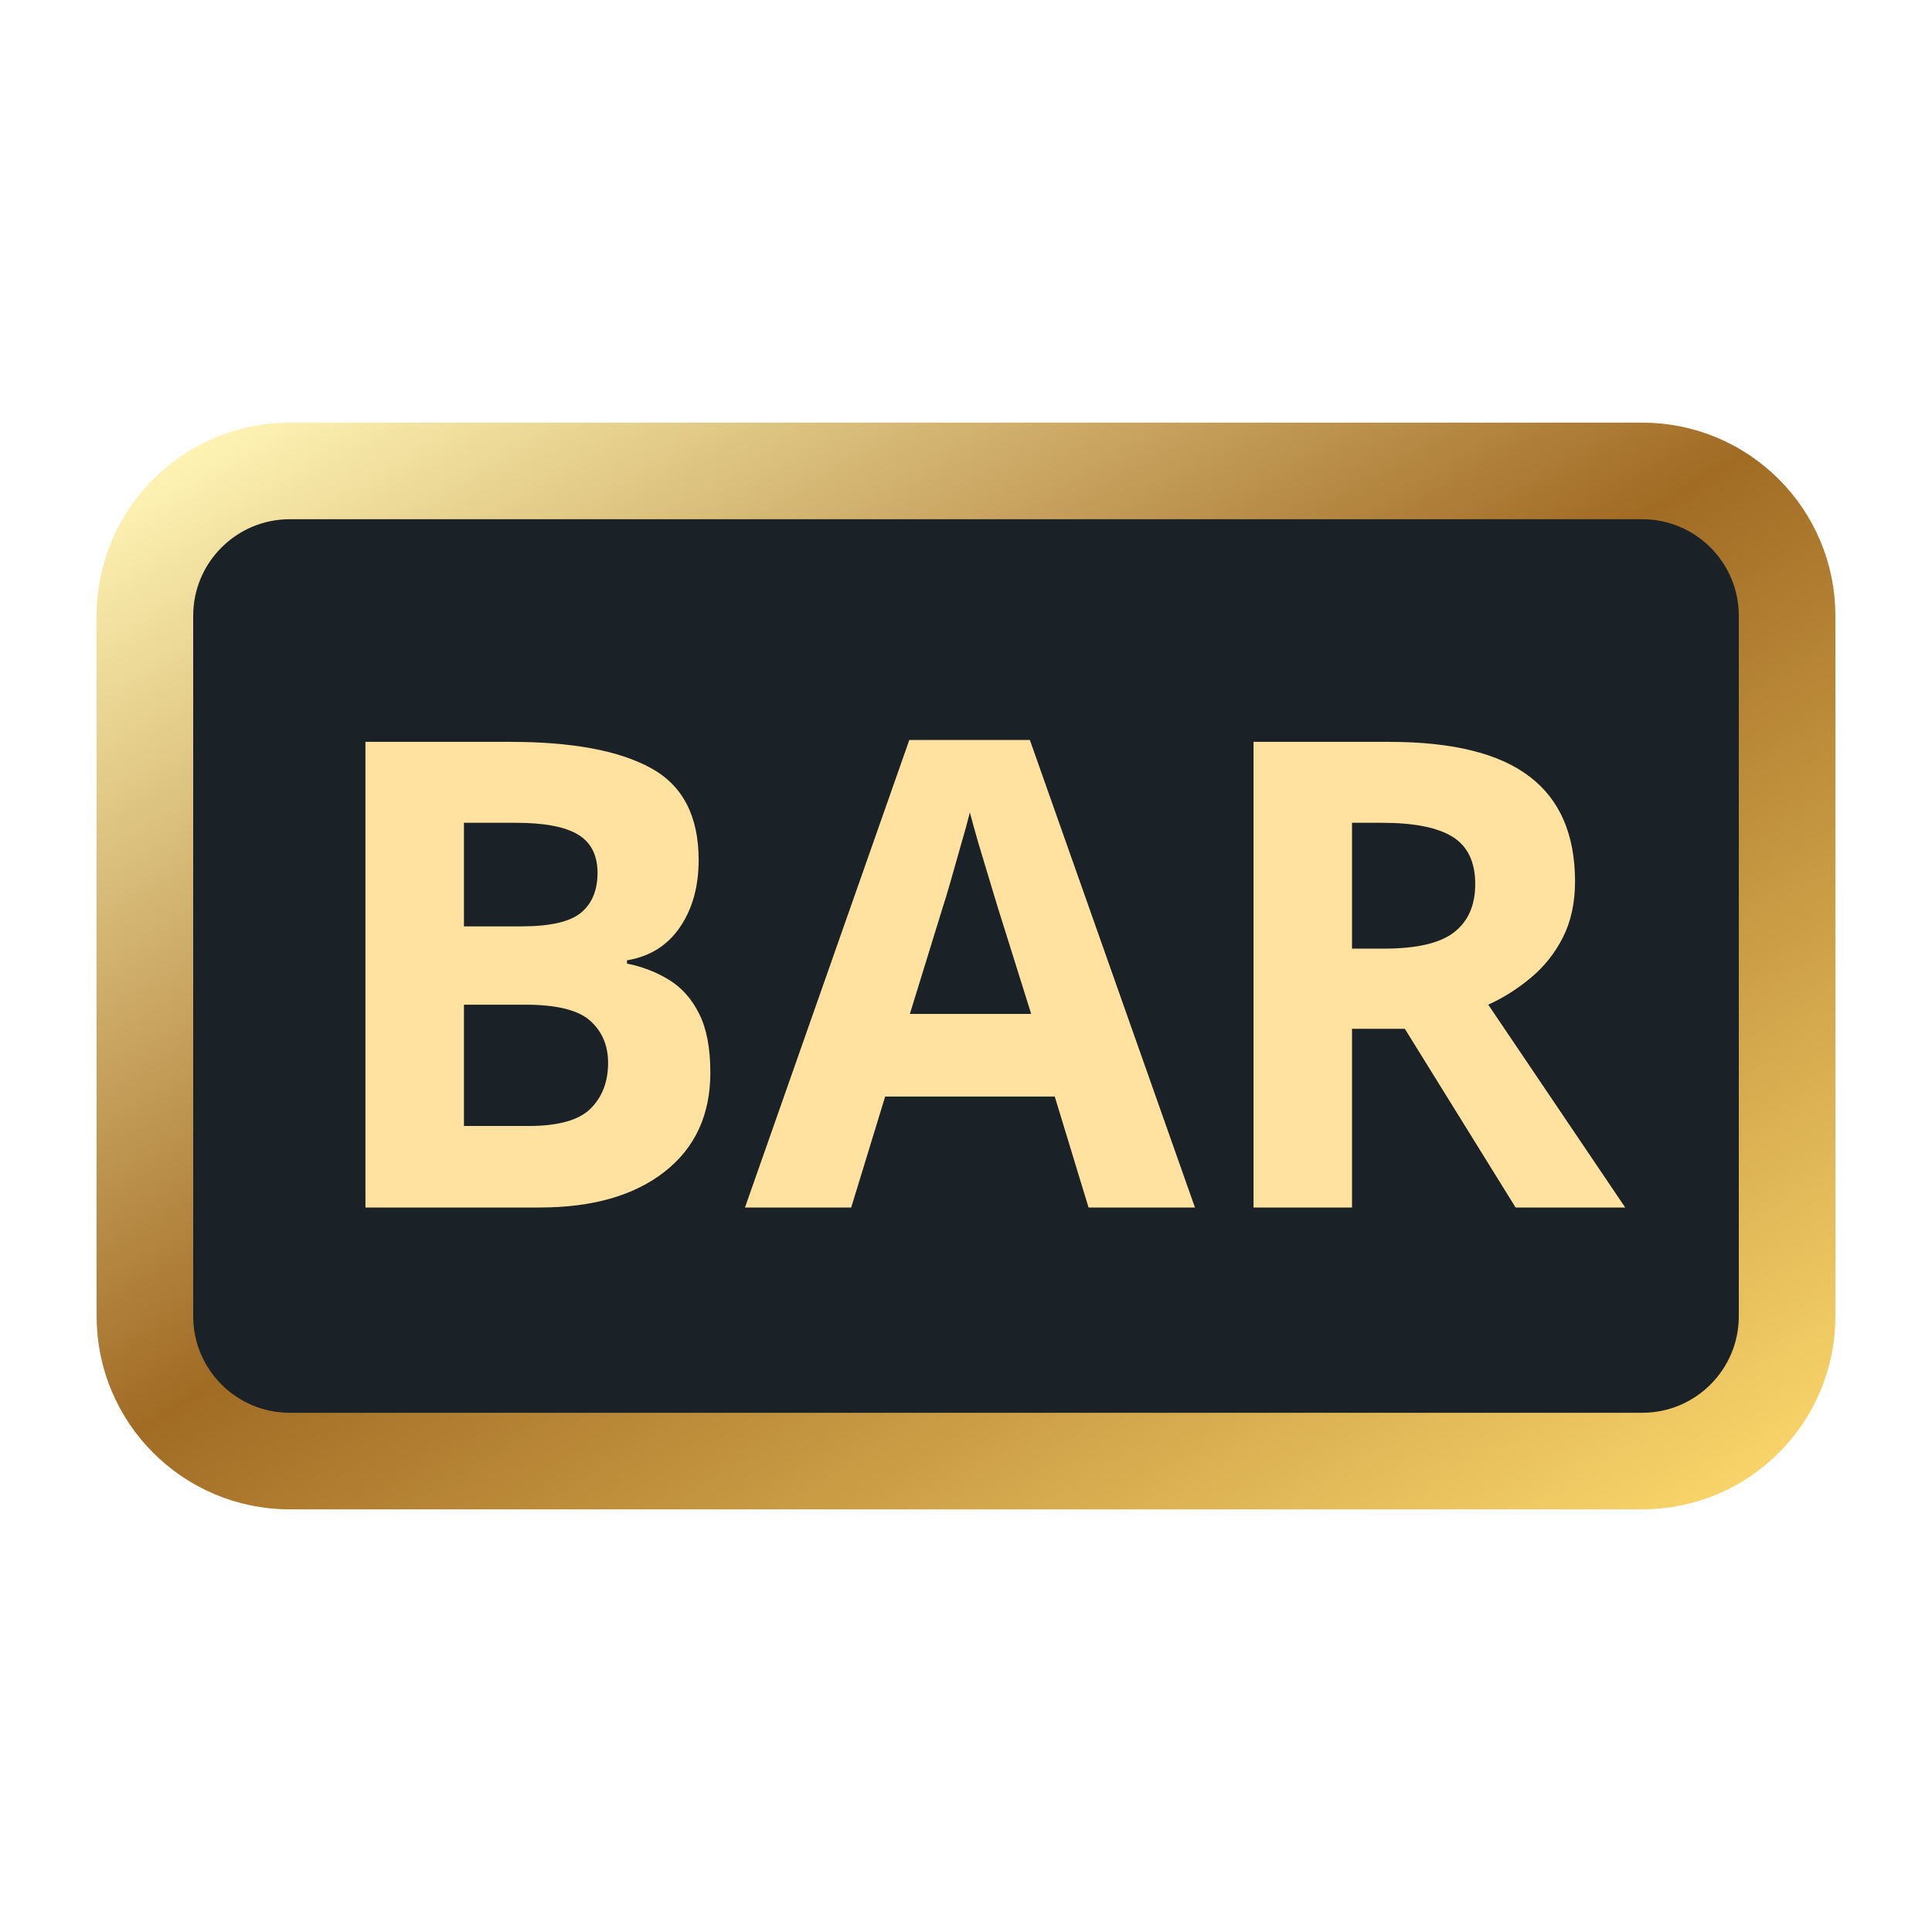
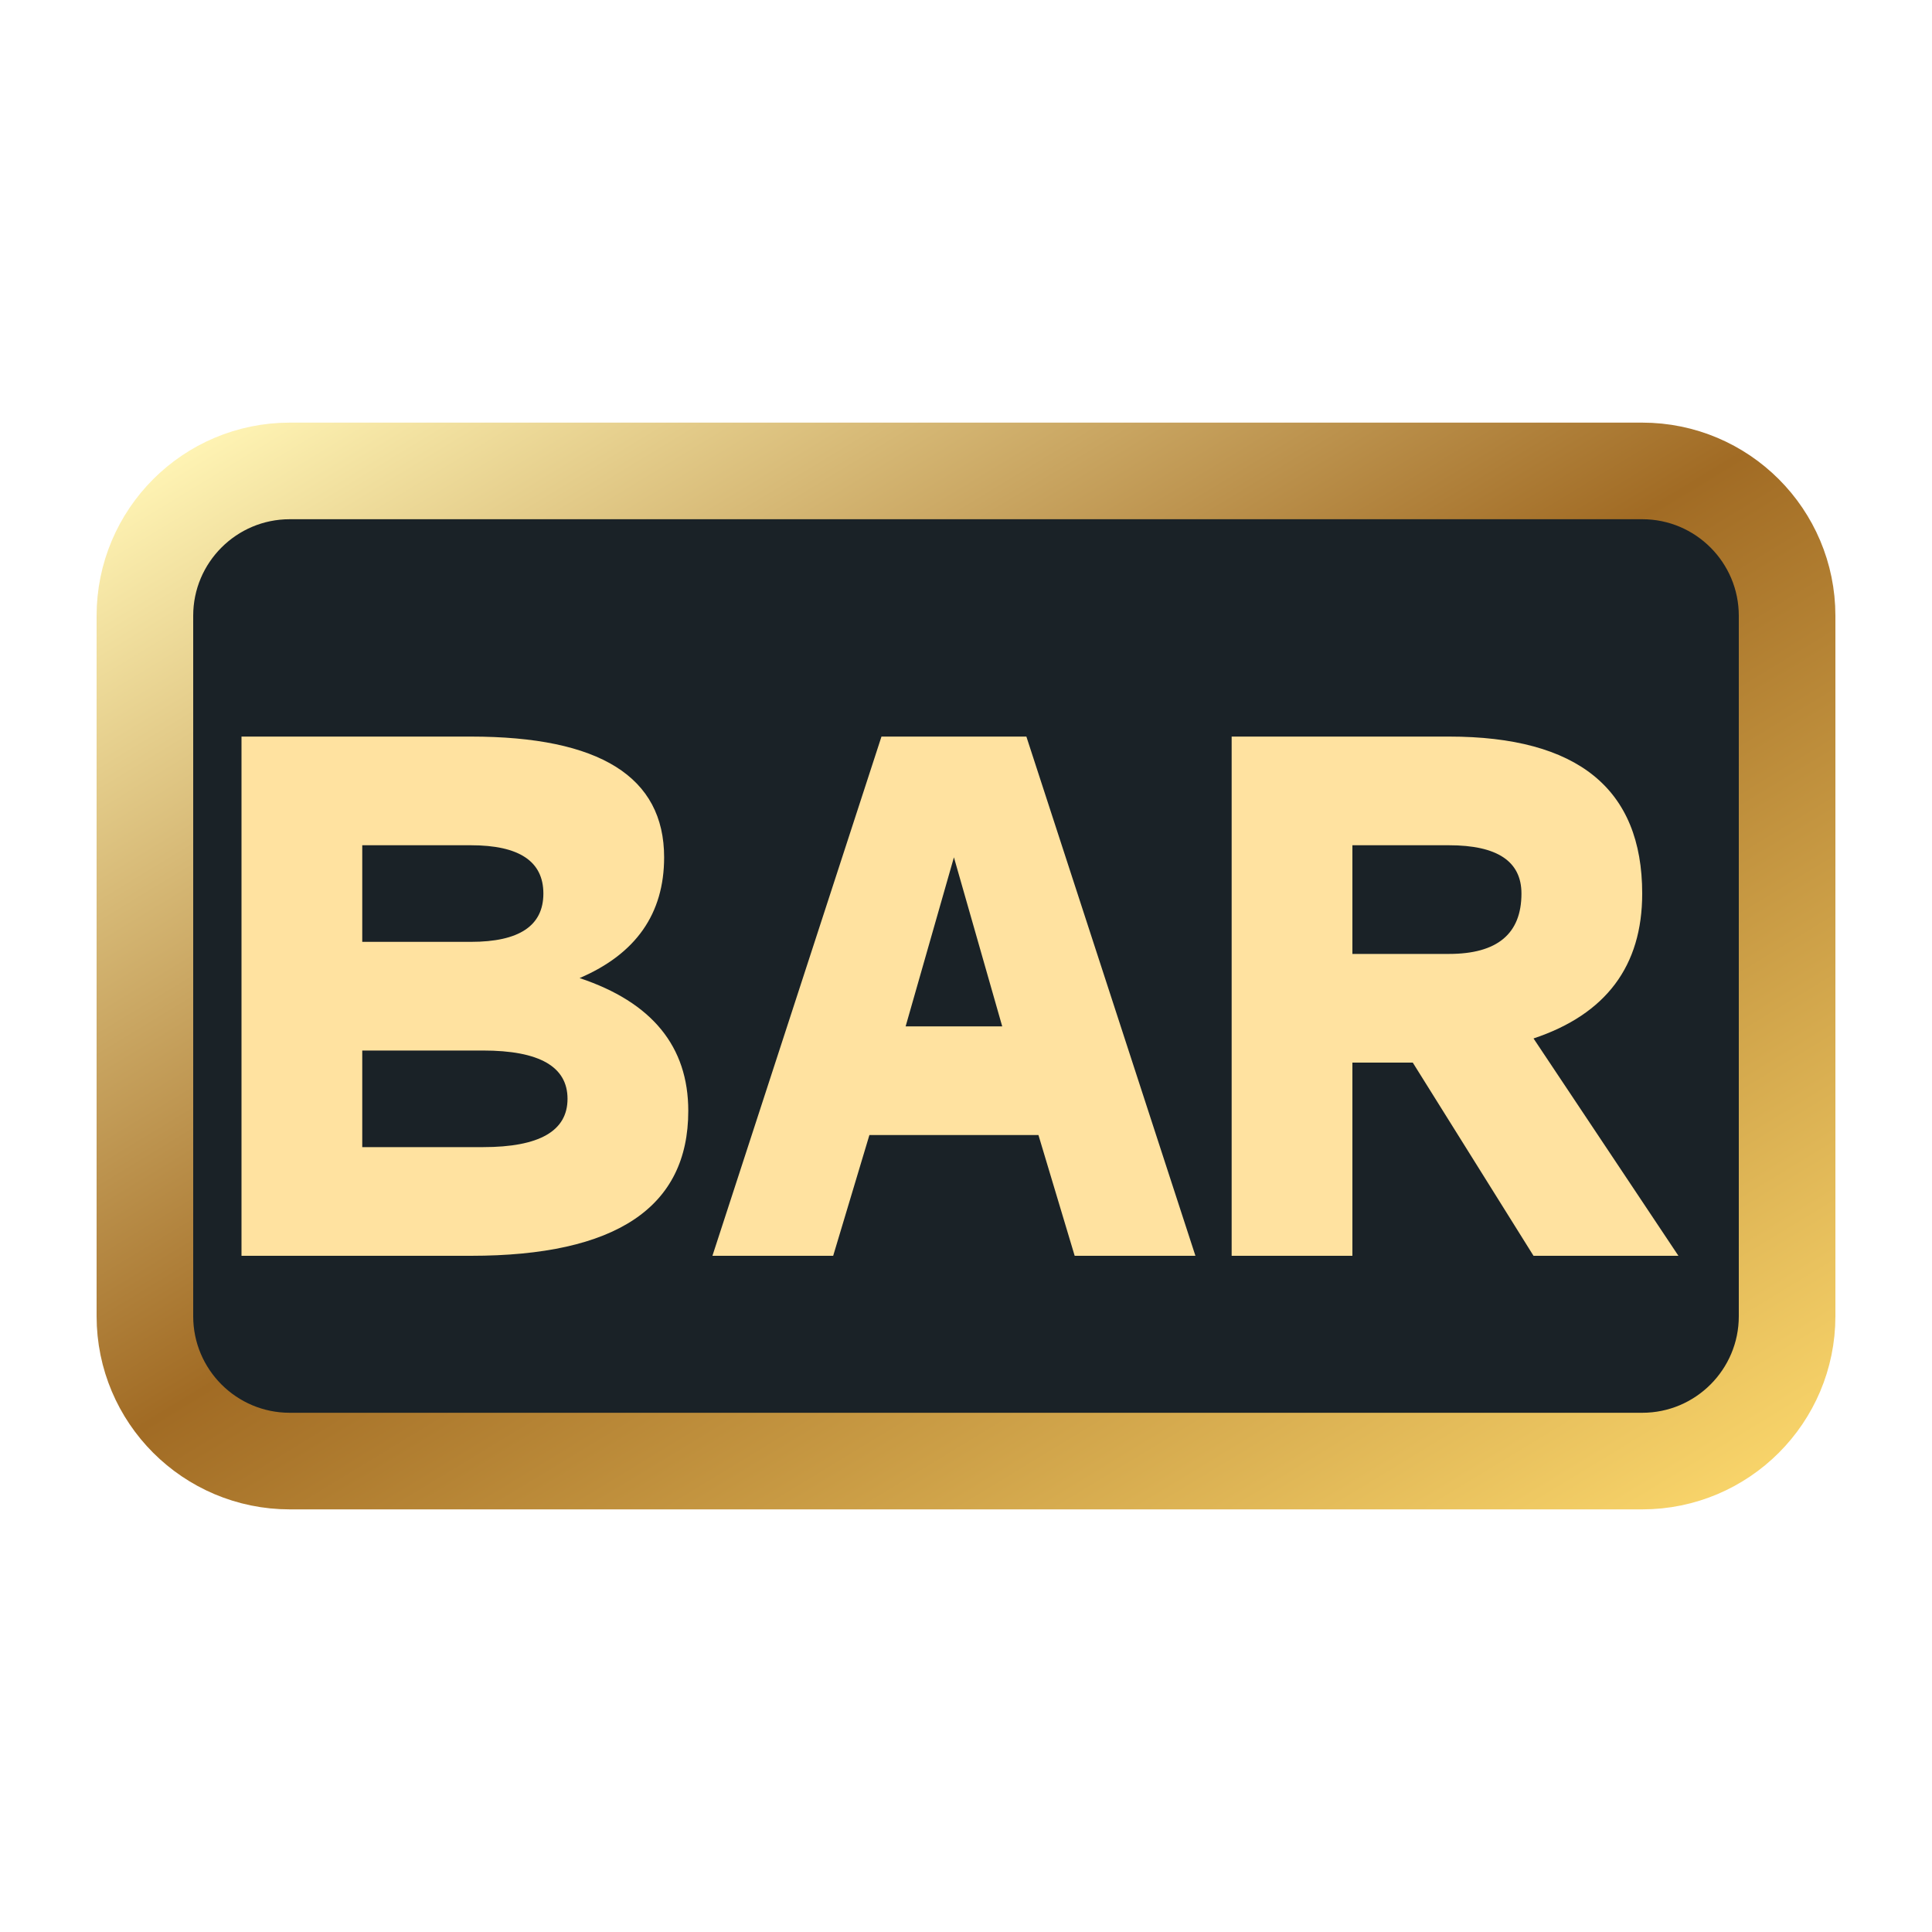
<svg xmlns="http://www.w3.org/2000/svg" width="160" height="160" viewBox="0 0 160 160">
  <defs>
    <linearGradient id="gold" x1="0" y1="0" x2="1" y2="1">
      <stop stop-color="#fff4b4" />
      <stop offset=".48" stop-color="#a16b24" />
      <stop offset="1" stop-color="#f8d46a" />
    </linearGradient>
  </defs>
  <rect x="12" y="39" width="136" height="82" rx="12" fill="#1a2227" stroke="url(#gold)" stroke-width="8" />
-   <text x="80" y="100" font-size="54" font-weight="bold" font-family="sans-serif" text-anchor="middle" fill="#ffe2a0">BAR</text>
+   <path transform="translate(-9 0)" fill="#ffe2a0" fill-rule="evenodd" d="M29 61h19q16 0 16 10q0 7-7 10q9 3 9 11q0 12-18 12H29Zm10 9v8h9q6 0 6-4t-6-4Zm0 17v8h10q7 0 7-4t-7-4ZM68 104l14-43h12l14 43H98l-3-10H81l-3 10Zm16-19h8l-4-14ZM111 61h18q16 0 16 13q0 9-9 12l12 18h-12l-10-16h-5v16h-10Zm10 9v9h8q6 0 6-5q0-4-6-4Z" />
</svg>
